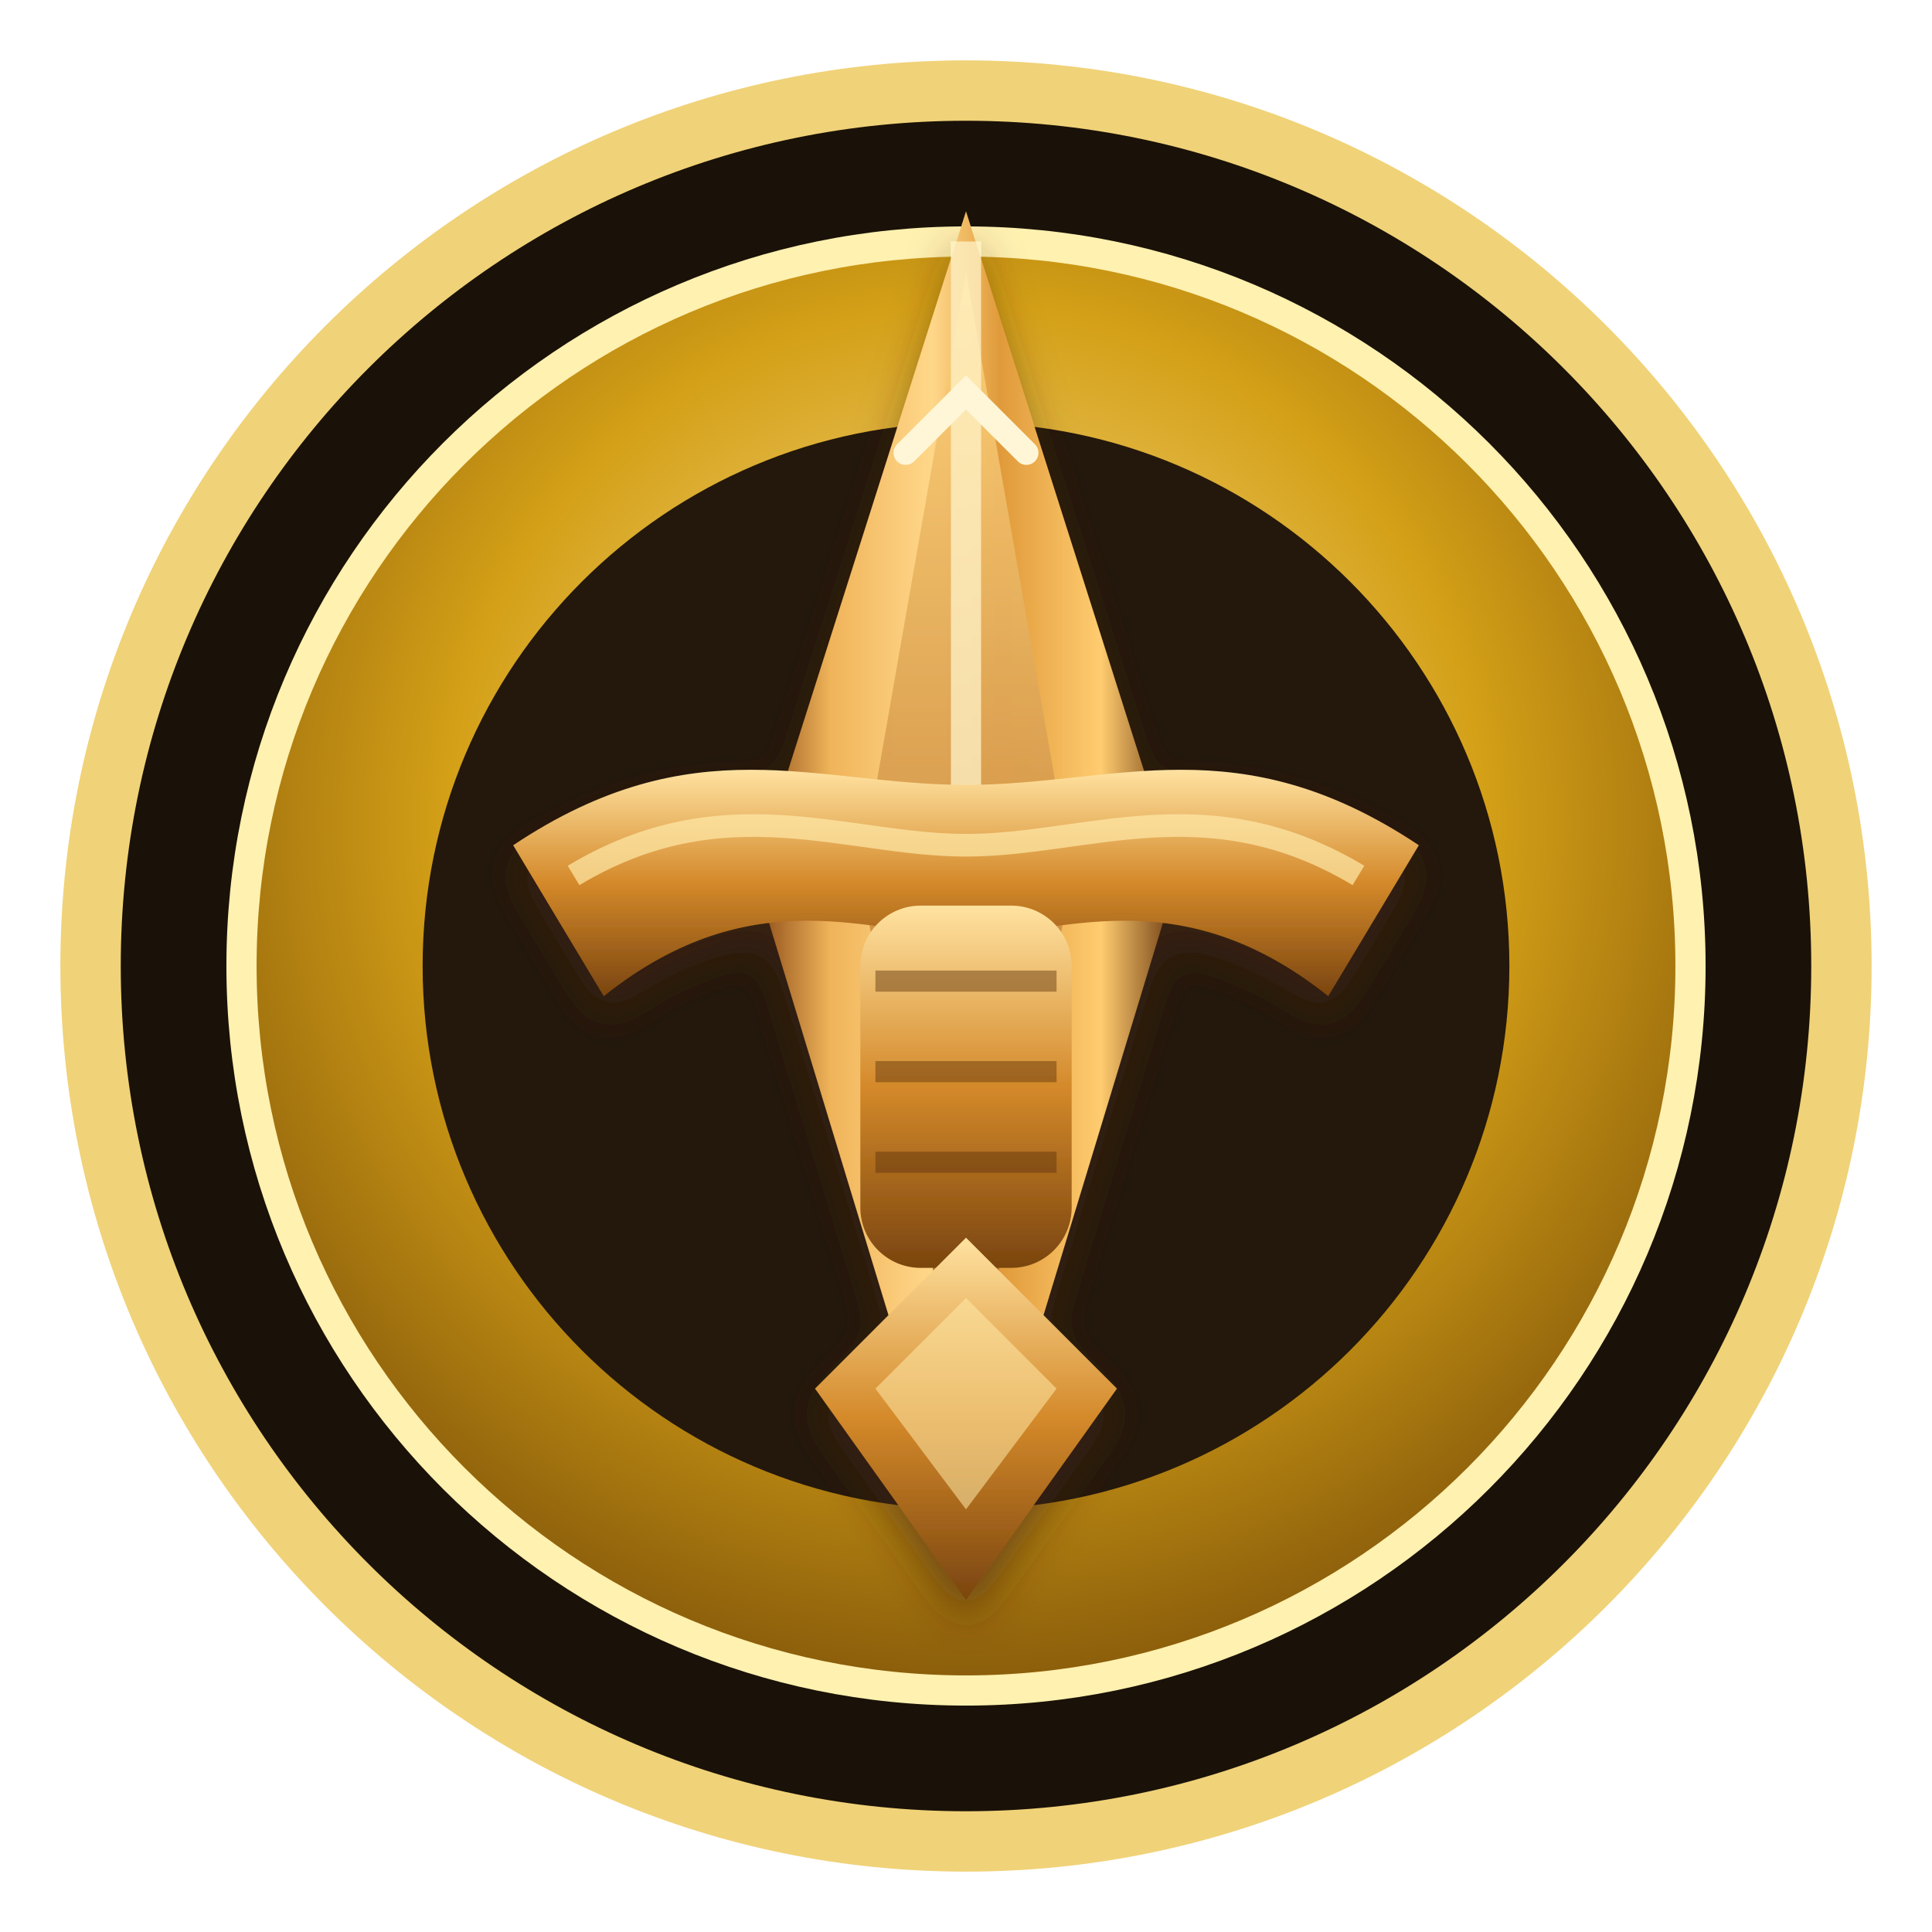
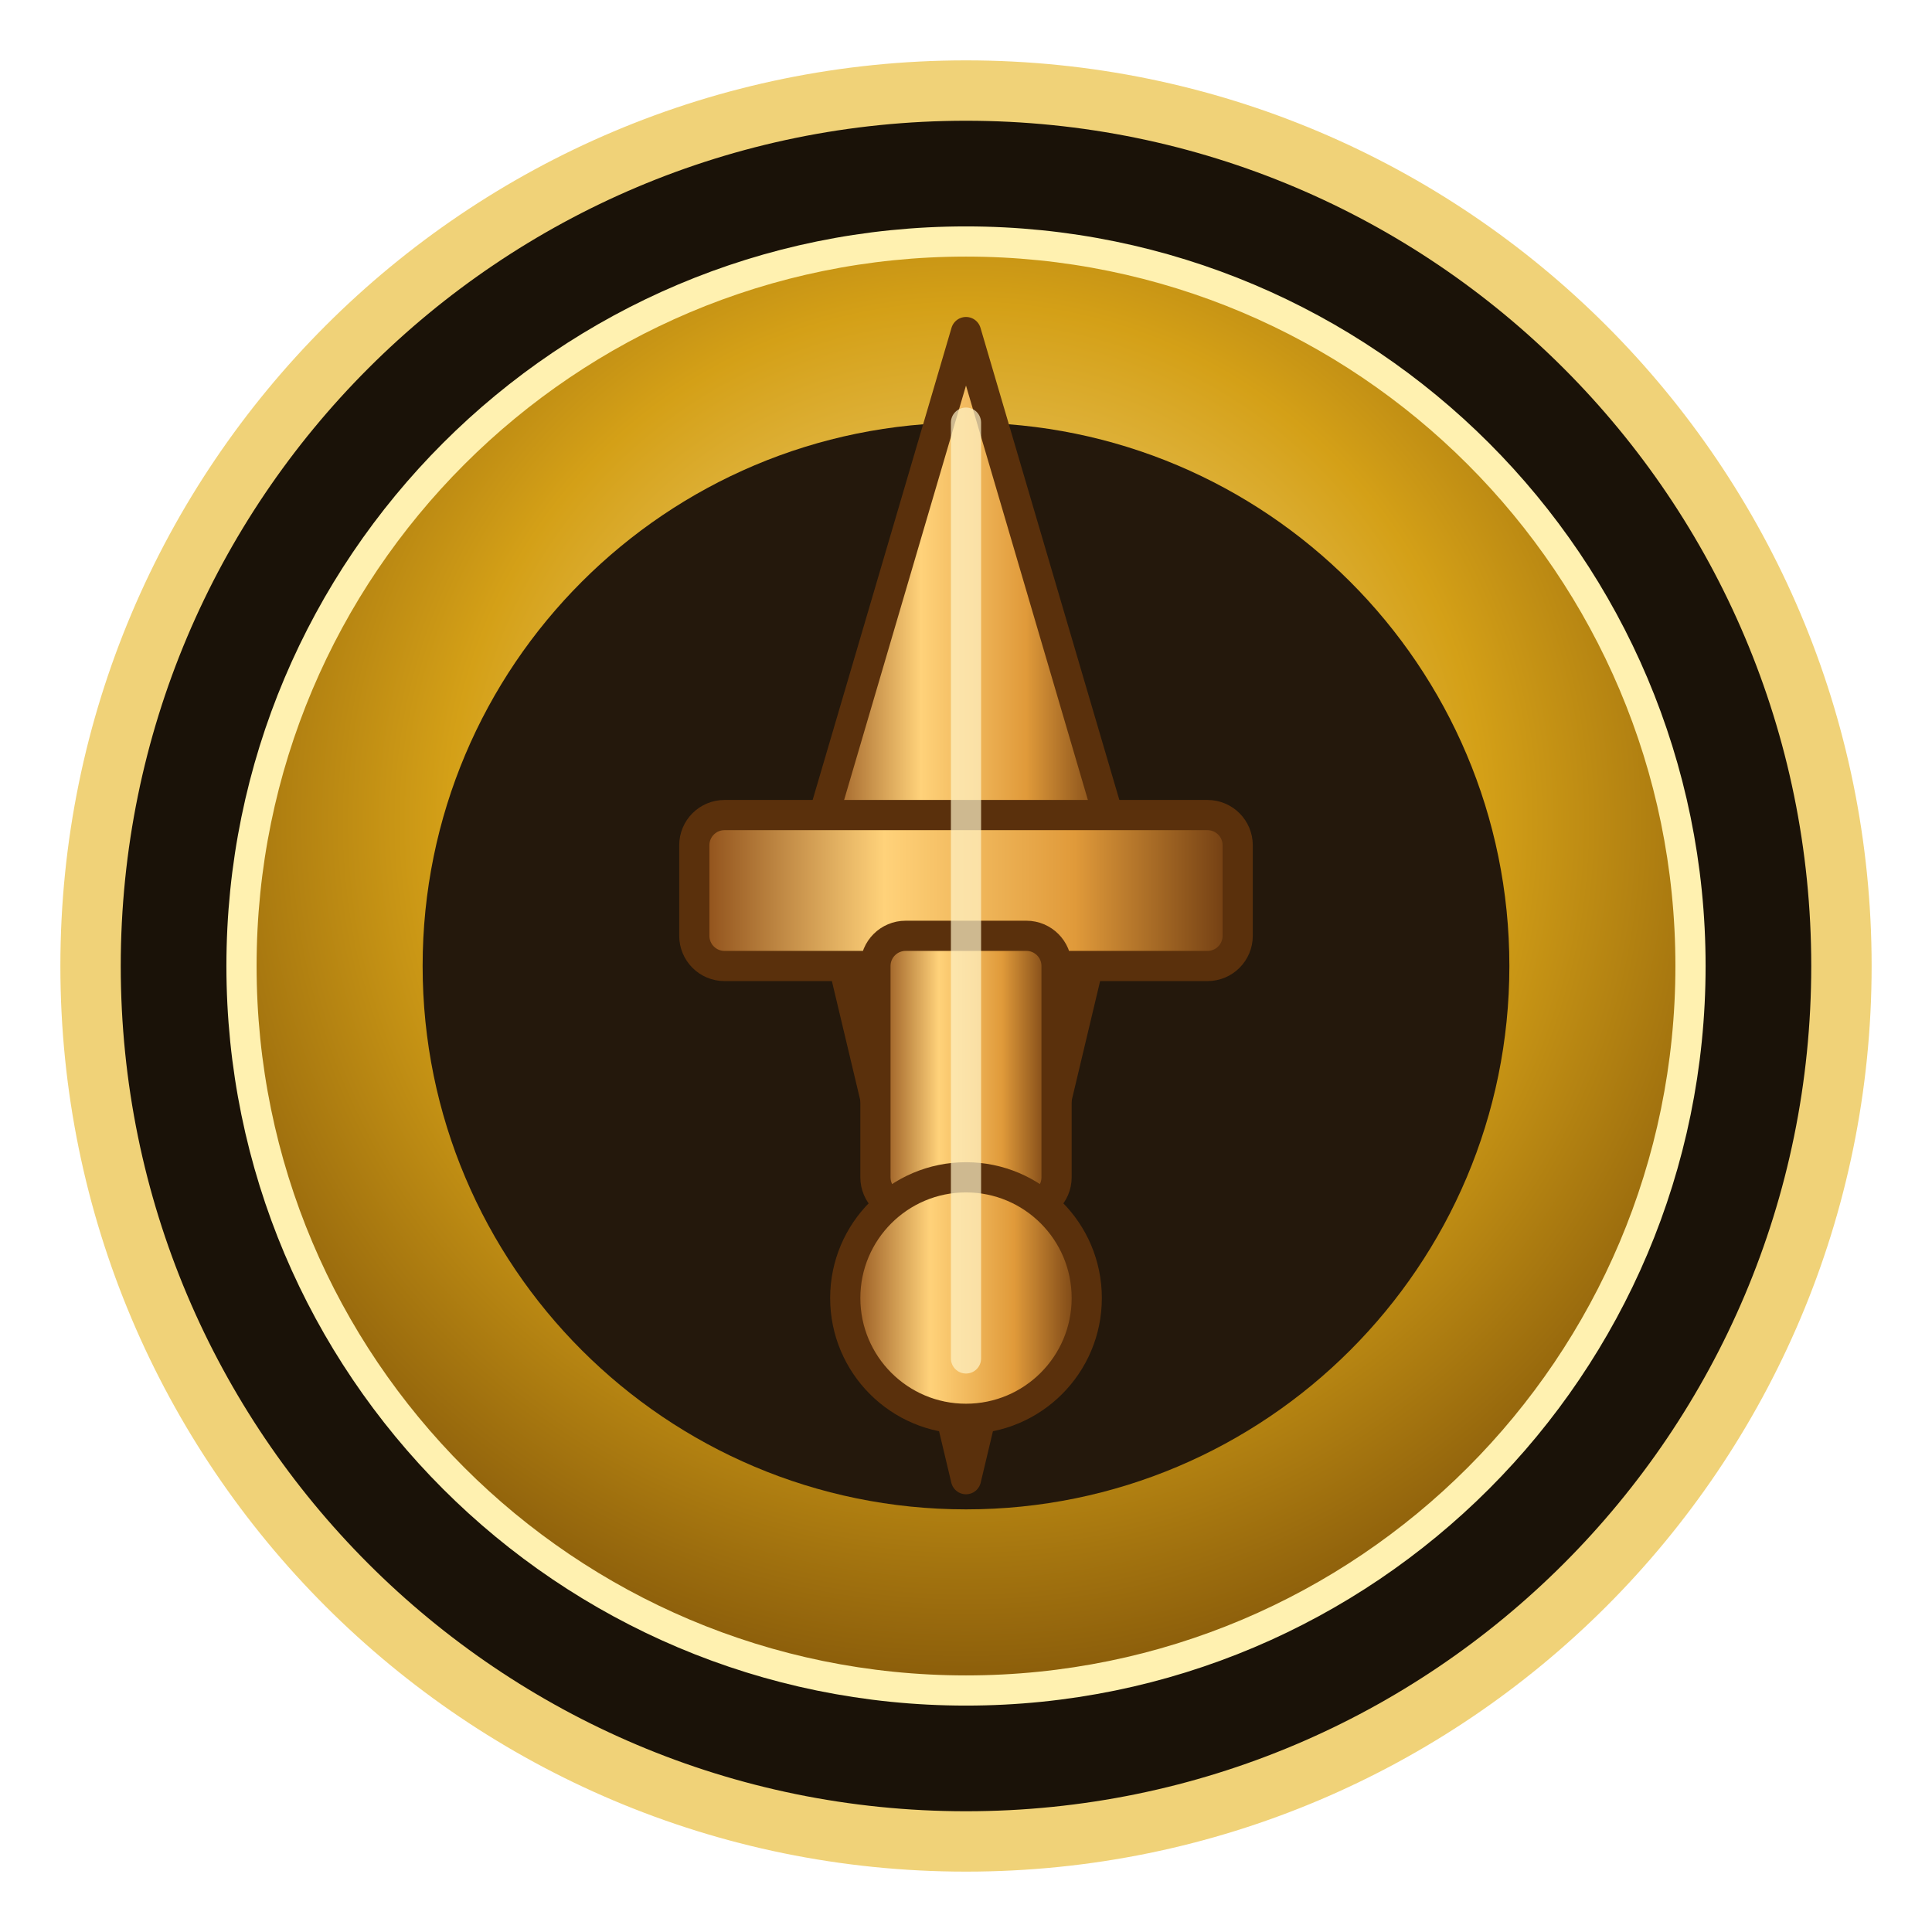
<svg xmlns="http://www.w3.org/2000/svg" width="128" height="128" viewBox="0 0 128 128">
  <defs>
    <radialGradient id="ring" cx="50%" cy="40%" r="65%">
      <stop offset="0%" stop-color="#ffe9a8" />
      <stop offset="55%" stop-color="#d4a017" />
      <stop offset="100%" stop-color="#7a4e08" />
    </radialGradient>
    <linearGradient id="copper" x1="0" y1="0" x2="1" y2="0">
      <stop offset="0%" stop-color="#8a4a16" />
-       <stop offset="18%" stop-color="#f0b45a" />
-       <stop offset="42%" stop-color="#ffd78a" />
-       <stop offset="58%" stop-color="#e09a3a" />
-       <stop offset="82%" stop-color="#ffcc70" />
+       <stop offset="35%" stop-color="#ffd27a" />
+       <stop offset="70%" stop-color="#e09a3a" />
      <stop offset="100%" stop-color="#6a3810" />
    </linearGradient>
-     <linearGradient id="copperDark" x1="0" y1="0" x2="0" y2="1">
-       <stop offset="0%" stop-color="#ffd27a" />
-       <stop offset="100%" stop-color="#a85c18" />
-     </linearGradient>
-     <linearGradient id="guard" x1="0" y1="0" x2="0" y2="1">
-       <stop offset="0%" stop-color="#ffe2a0" />
-       <stop offset="50%" stop-color="#d4892a" />
-       <stop offset="100%" stop-color="#7a450f" />
-     </linearGradient>
-     <filter id="soft" x="-25%" y="-25%" width="150%" height="150%">
-       <feDropShadow dx="0" dy="1.5" stdDeviation="1.4" flood-color="#4a2808" flood-opacity="0.55" />
-     </filter>
  </defs>
  <circle cx="64" cy="64" r="58" fill="#1a1208" stroke="#f0d278" stroke-width="4" />
  <circle cx="64" cy="64" r="48" fill="url(#ring)" stroke="#fff1b0" stroke-width="2" />
  <circle cx="64" cy="64" r="36" fill="#24180c" />
-   <g filter="url(#soft)">
-     <path d="M64 14 L78 58 L64 104 L50 58 Z" fill="url(#copper)" />
-     <path d="M64 18 L71 58 L64 96 L57 58 Z" fill="url(#copperDark)" opacity="0.95" />
-     <path d="M64 16 L64 94" stroke="#fff3c8" stroke-opacity="0.75" stroke-width="2" />
-     <path d="M60 30 L64 26 L68 30" fill="none" stroke="#fff6d8" stroke-width="1.6" stroke-linecap="round" />
-     <path d="M34 56 C46 48, 54 52, 64 52 C74 52, 82 48, 94 56 L88 66 C78 58, 70 62, 64 62 C58 62, 50 58, 40 66 Z" fill="url(#guard)" />
-     <path d="M38 58 C48 52, 56 56, 64 56 C72 56, 80 52, 90 58" fill="none" stroke="#ffe9a8" stroke-width="1.5" opacity="0.7" />
-     <rect x="57" y="60" width="14" height="24" rx="4" fill="url(#guard)" />
-     <path d="M58 65 H70 M58 71 H70 M58 77 H70" stroke="#5a300c" stroke-width="1.4" opacity="0.45" />
-     <path d="M64 82 L74 92 L64 106 L54 92 Z" fill="url(#guard)" />
-     <path d="M64 86 L70 92 L64 100 L58 92 Z" fill="#ffe9a8" opacity="0.55" />
+   <g fill="url(#copper)" stroke="#5a300c" stroke-width="2" stroke-linejoin="round">
+     <path d="M64 22 L74 56 L64 98 L54 56 Z" />
+     <rect x="46" y="54" width="36" height="10" rx="2" />
+     <rect x="58" y="62" width="12" height="18" rx="2" />
+     <circle cx="64" cy="86" r="8" />
  </g>
+   <path d="M64 28 L64 90" stroke="#fff3c8" stroke-width="2" stroke-linecap="round" opacity="0.7" />
</svg>
